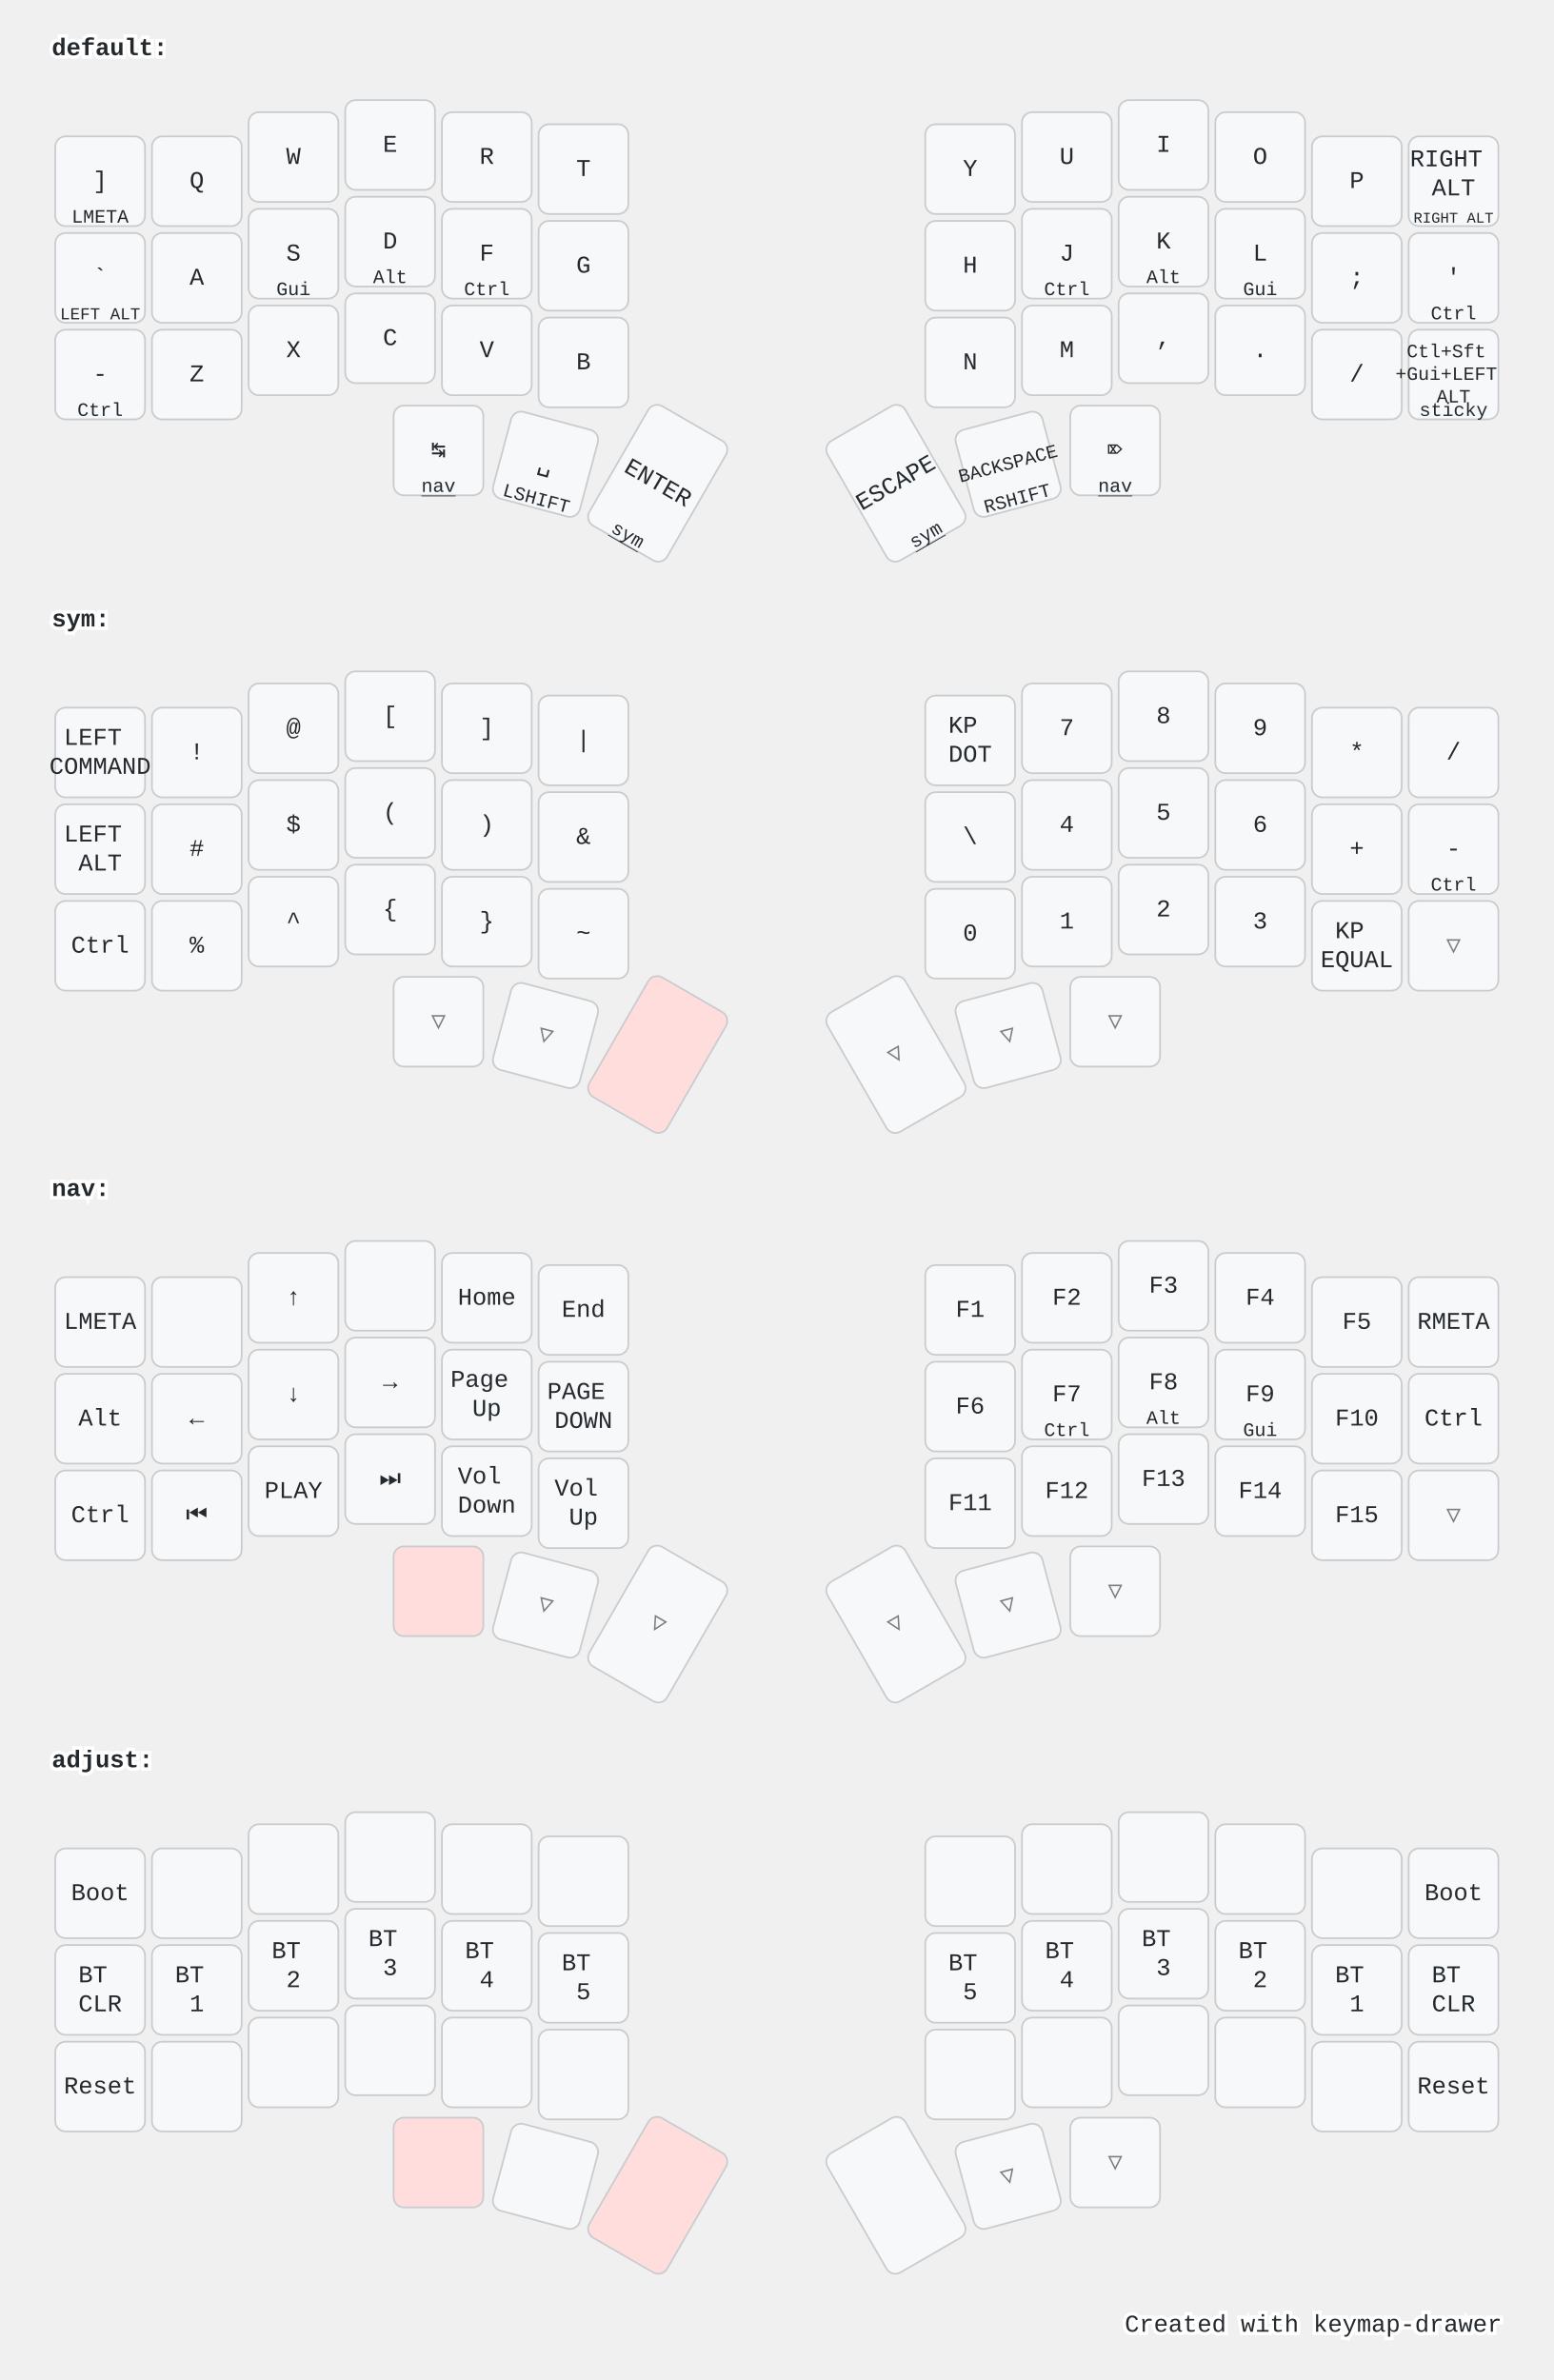
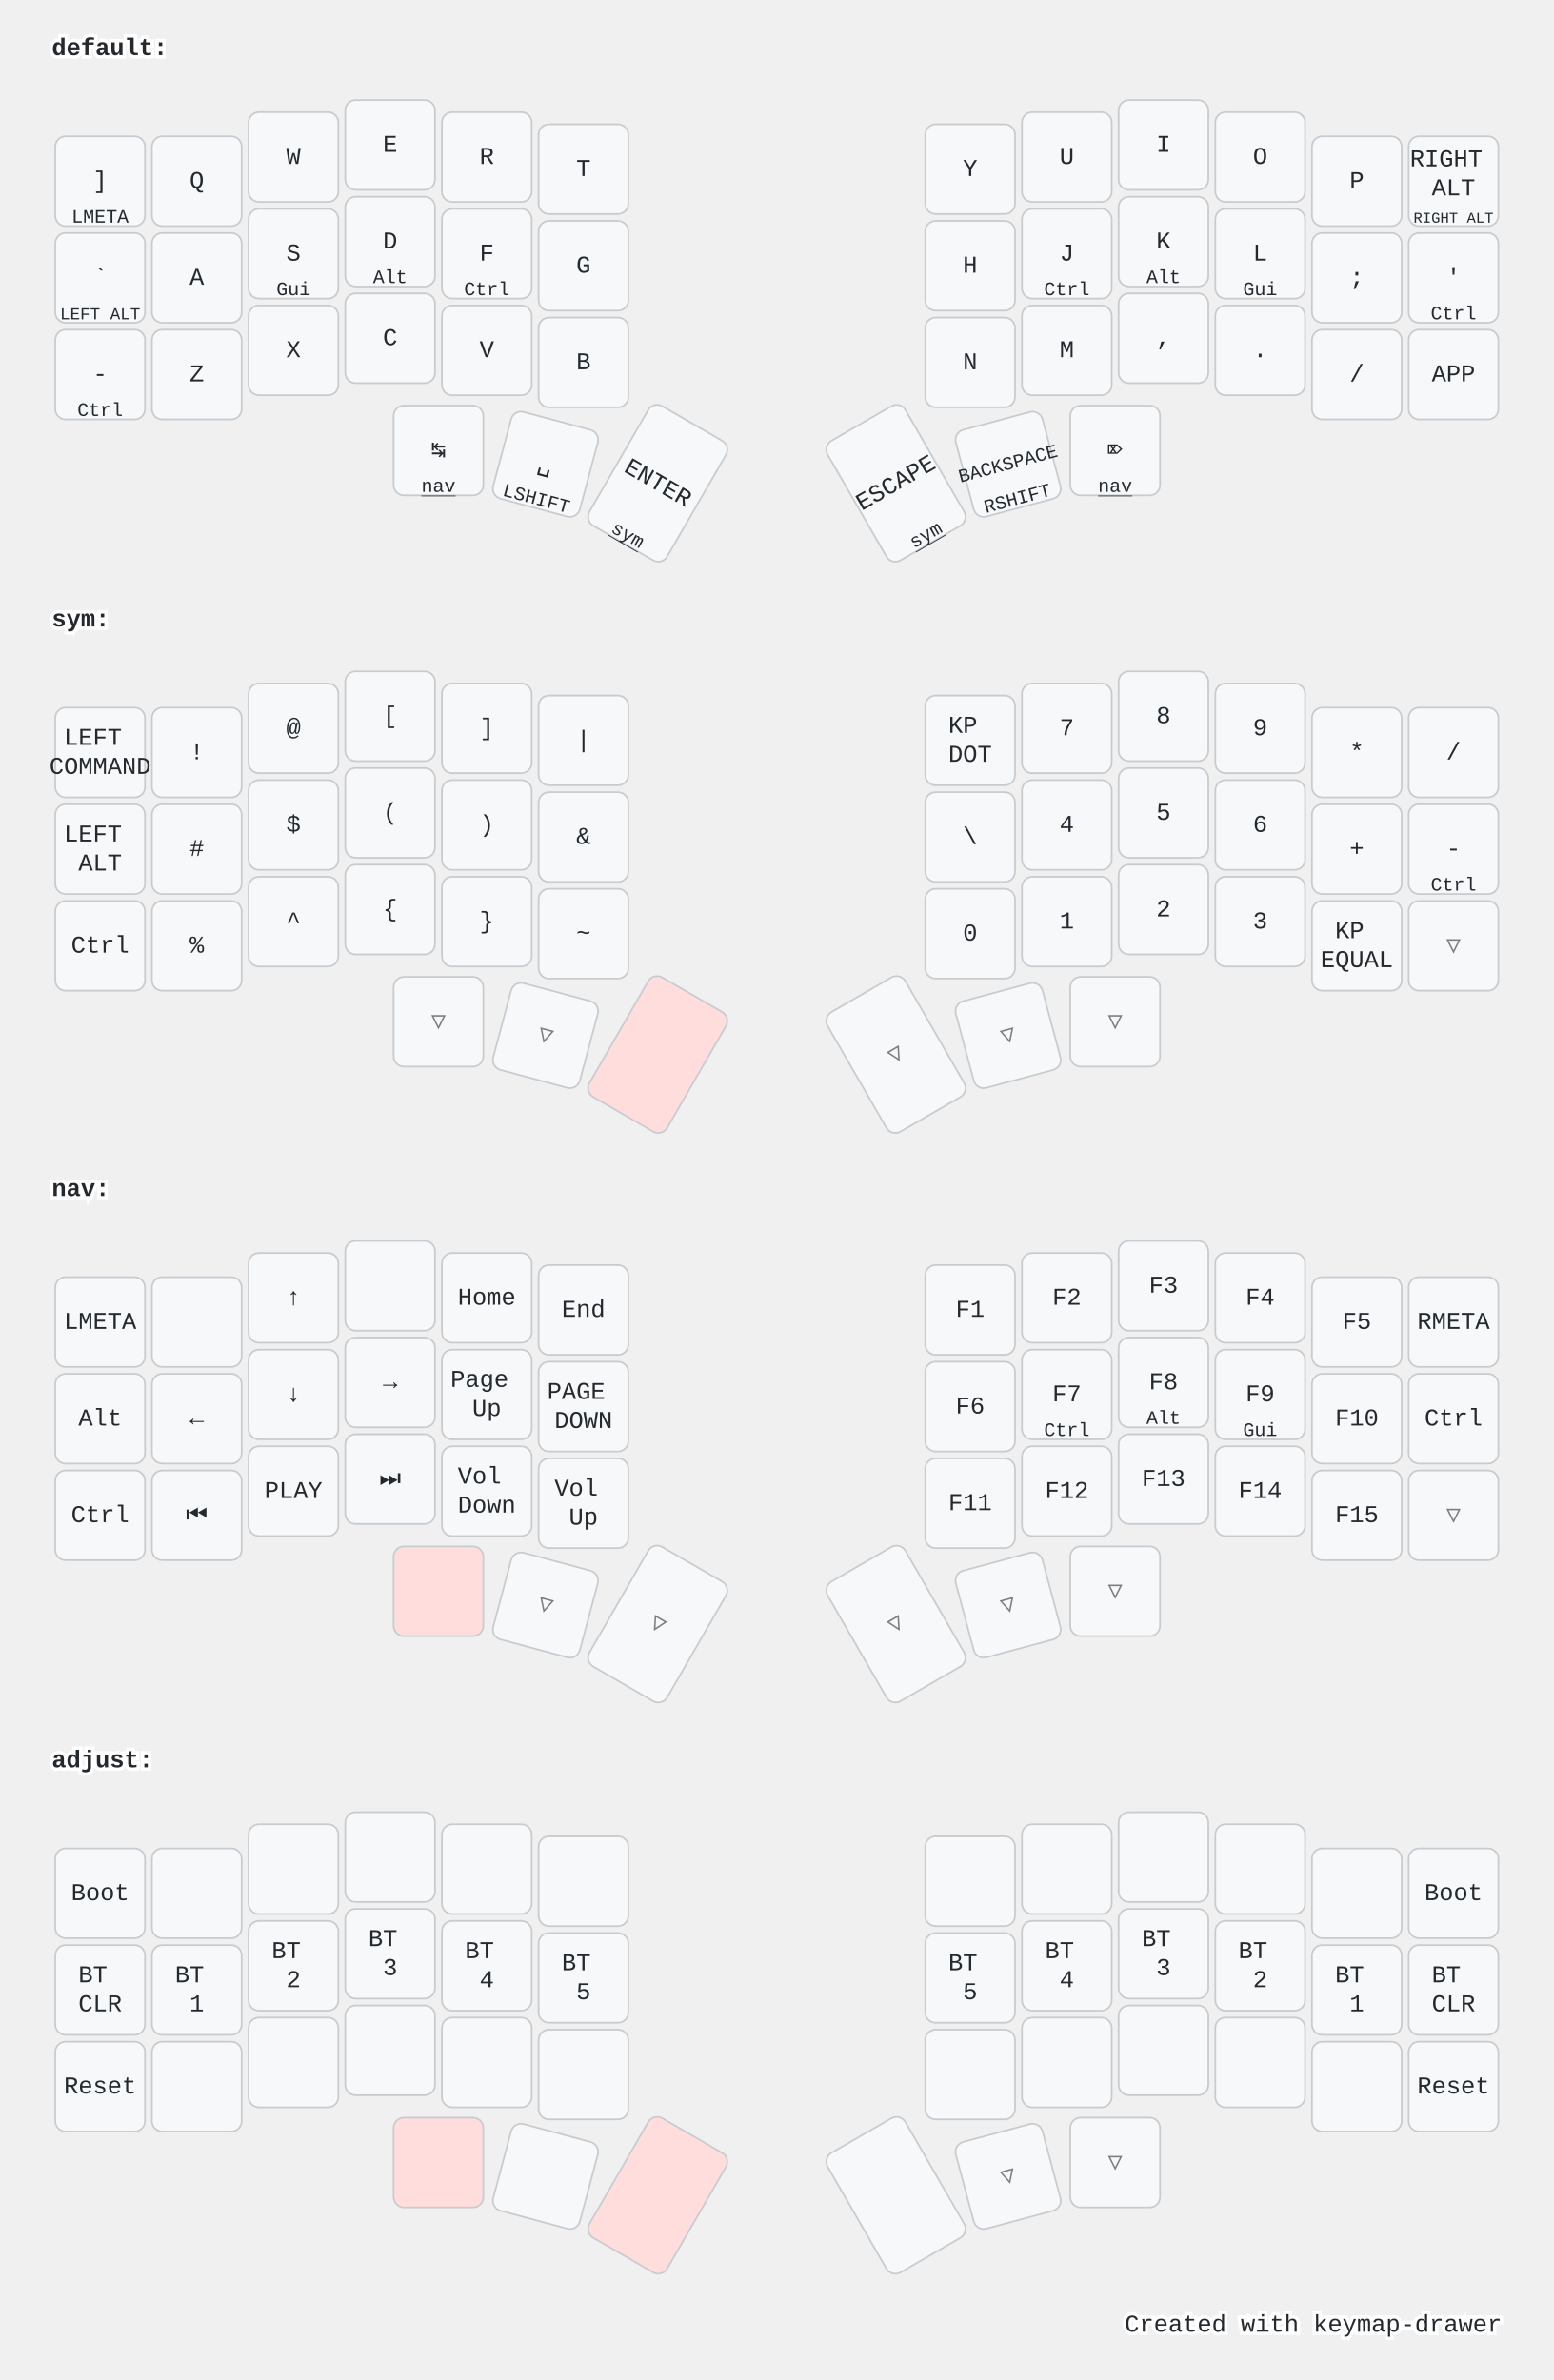
<svg xmlns="http://www.w3.org/2000/svg" width="900" height="1379" viewBox="0 0 900 1379" class="keymap">
  <style>/* inherit to force styles through use tags */
svg path {
    fill: inherit;
}

/* font and background color specifications */
svg.keymap {
    font-family: SFMono-Regular,Consolas,Liberation Mono,Menlo,monospace;
    font-size: 14px;
    font-kerning: normal;
    text-rendering: optimizeLegibility;
    fill: #24292e;
}

/* default key styling */
rect.key {
    fill: #f6f8fa;
}

rect.key, rect.combo {
    stroke: #c9cccf;
    stroke-width: 1;
}

/* default key side styling, only used is draw_key_sides is set */
rect.side {
    filter: brightness(90%);
}

/* color accent for combo boxes */
rect.combo, rect.combo-separate {
    fill: #cdf;
}

/* color accent for held keys */
rect.held, rect.combo.held {
    fill: #fdd;
}

/* color accent for ghost (optional) keys */
rect.ghost, rect.combo.ghost {
    stroke-dasharray: 4, 4;
    stroke-width: 2;
}

text {
    text-anchor: middle;
    dominant-baseline: middle;
}

/* styling for layer labels */
text.label {
    font-weight: bold;
    text-anchor: start;
    stroke: white;
    stroke-width: 4;
    paint-order: stroke;
}

/* styling for optional footer */
text.footer {
    text-anchor: end;
    dominant-baseline: auto;
    stroke: white;
    stroke-width: 4;
    paint-order: stroke;
}

/* styling for combo tap, and key non-tap label text */
text.combo, text.hold, text.shifted, text.left, text.right, text.tl, text.tr, text.bl, text.br {
    font-size: 11px;
}

text.hold, text.bl, text.br {
    text-anchor: middle;
    dominant-baseline: auto;
}

text.shifted, text.tl, text.tr {
    text-anchor: middle;
    dominant-baseline: hanging;
}

text.left, text.tl, text.bl {
    text-anchor: start;
}

text.right, text.tr, text.br {
    text-anchor: end;
}

text.layer-activator {
    text-decoration: underline;
}

/* styling for hold/shifted label text in combo box */
text.combo.hold, text.combo.shifted, text.combo.left, text.combo.right {
    font-size: 8px;
}

/* lighter symbol for transparent keys */
text.trans {
    fill: #7b7e81;
}

/* styling for combo dendrons */
path.combo {
    stroke-width: 1;
    stroke: gray;
    fill: none;
}

/* Start Tabler Icons Cleanup */
/* cannot use height/width with glyphs */
.icon-tabler &gt; path {
    fill: inherit;
    stroke: inherit;
    stroke-width: 2;
}
/* hide tabler's default box */
.icon-tabler &gt; path[stroke="none"][fill="none"] {
    visibility: hidden;
}
/* End Tabler Icons Cleanup */

@media (prefers-color-scheme: dark) {
svg.keymap { fill: #d1d6db; }
rect.key { fill: #3f4750; }
rect.key, rect.combo { stroke: #60666c; }
rect.combo, rect.combo-separate { fill: #1f3d7a; }
rect.held, rect.combo.held { fill: #854747; }
text.label, text.footer { stroke: black; }
text.trans { fill: #7e8184; }
path.combo { stroke: #7f7f7f; }

}</style>
  <g transform="translate(30, 0)" class="layer-default">
    <text x="0" y="28" class="label" id="default">default:</text>
    <g transform="translate(0, 56)">
      <g transform="translate(28, 49)" class="key keypos-0">
        <rect rx="6" ry="6" x="-26" y="-26" width="52" height="52" class="key" />
        <text x="0" y="0" class="key tap">]</text>
        <text x="0" y="24" class="key hold">LMETA</text>
      </g>
      <g transform="translate(84, 49)" class="key keypos-1">
        <rect rx="6" ry="6" x="-26" y="-26" width="52" height="52" class="key" />
        <text x="0" y="0" class="key tap">Q</text>
      </g>
      <g transform="translate(140, 35)" class="key keypos-2">
        <rect rx="6" ry="6" x="-26" y="-26" width="52" height="52" class="key" />
        <text x="0" y="0" class="key tap">W</text>
      </g>
      <g transform="translate(196, 28)" class="key keypos-3">
        <rect rx="6" ry="6" x="-26" y="-26" width="52" height="52" class="key" />
        <text x="0" y="0" class="key tap">E</text>
      </g>
      <g transform="translate(252, 35)" class="key keypos-4">
        <rect rx="6" ry="6" x="-26" y="-26" width="52" height="52" class="key" />
        <text x="0" y="0" class="key tap">R</text>
      </g>
      <g transform="translate(308, 42)" class="key keypos-5">
        <rect rx="6" ry="6" x="-26" y="-26" width="52" height="52" class="key" />
        <text x="0" y="0" class="key tap">T</text>
      </g>
      <g transform="translate(532, 42)" class="key keypos-6">
        <rect rx="6" ry="6" x="-26" y="-26" width="52" height="52" class="key" />
        <text x="0" y="0" class="key tap">Y</text>
      </g>
      <g transform="translate(588, 35)" class="key keypos-7">
        <rect rx="6" ry="6" x="-26" y="-26" width="52" height="52" class="key" />
        <text x="0" y="0" class="key tap">U</text>
      </g>
      <g transform="translate(644, 28)" class="key keypos-8">
        <rect rx="6" ry="6" x="-26" y="-26" width="52" height="52" class="key" />
        <text x="0" y="0" class="key tap">I</text>
      </g>
      <g transform="translate(700, 35)" class="key keypos-9">
        <rect rx="6" ry="6" x="-26" y="-26" width="52" height="52" class="key" />
        <text x="0" y="0" class="key tap">O</text>
      </g>
      <g transform="translate(756, 49)" class="key keypos-10">
        <rect rx="6" ry="6" x="-26" y="-26" width="52" height="52" class="key" />
        <text x="0" y="0" class="key tap">P</text>
      </g>
      <g transform="translate(812, 49)" class="key keypos-11">
        <rect rx="6" ry="6" x="-26" y="-26" width="52" height="52" class="key" />
        <text x="0" y="0" class="key tap">
          <tspan x="0" dy="-0.9em">RIGHT</tspan>
          <tspan x="0" dy="1.2em">ALT</tspan>
        </text>
        <text x="0" y="24" class="key hold">
          <tspan style="font-size: 78%">RIGHT ALT</tspan>
        </text>
      </g>
      <g transform="translate(28, 105)" class="key keypos-12">
        <rect rx="6" ry="6" x="-26" y="-26" width="52" height="52" class="key" />
        <text x="0" y="0" class="key tap">`</text>
        <text x="0" y="24" class="key hold">
          <tspan style="font-size: 88%">LEFT ALT</tspan>
        </text>
      </g>
      <g transform="translate(84, 105)" class="key keypos-13">
        <rect rx="6" ry="6" x="-26" y="-26" width="52" height="52" class="key" />
        <text x="0" y="0" class="key tap">A</text>
      </g>
      <g transform="translate(140, 91)" class="key keypos-14">
        <rect rx="6" ry="6" x="-26" y="-26" width="52" height="52" class="key" />
        <text x="0" y="0" class="key tap">S</text>
        <text x="0" y="24" class="key hold">Gui</text>
      </g>
      <g transform="translate(196, 84)" class="key keypos-15">
        <rect rx="6" ry="6" x="-26" y="-26" width="52" height="52" class="key" />
        <text x="0" y="0" class="key tap">D</text>
        <text x="0" y="24" class="key hold">Alt</text>
      </g>
      <g transform="translate(252, 91)" class="key keypos-16">
        <rect rx="6" ry="6" x="-26" y="-26" width="52" height="52" class="key" />
        <text x="0" y="0" class="key tap">F</text>
        <text x="0" y="24" class="key hold">Ctrl</text>
      </g>
      <g transform="translate(308, 98)" class="key keypos-17">
        <rect rx="6" ry="6" x="-26" y="-26" width="52" height="52" class="key" />
        <text x="0" y="0" class="key tap">G</text>
      </g>
      <g transform="translate(532, 98)" class="key keypos-18">
        <rect rx="6" ry="6" x="-26" y="-26" width="52" height="52" class="key" />
        <text x="0" y="0" class="key tap">H</text>
      </g>
      <g transform="translate(588, 91)" class="key keypos-19">
        <rect rx="6" ry="6" x="-26" y="-26" width="52" height="52" class="key" />
        <text x="0" y="0" class="key tap">J</text>
        <text x="0" y="24" class="key hold">Ctrl</text>
      </g>
      <g transform="translate(644, 84)" class="key keypos-20">
        <rect rx="6" ry="6" x="-26" y="-26" width="52" height="52" class="key" />
        <text x="0" y="0" class="key tap">K</text>
        <text x="0" y="24" class="key hold">Alt</text>
      </g>
      <g transform="translate(700, 91)" class="key keypos-21">
        <rect rx="6" ry="6" x="-26" y="-26" width="52" height="52" class="key" />
        <text x="0" y="0" class="key tap">L</text>
        <text x="0" y="24" class="key hold">Gui</text>
      </g>
      <g transform="translate(756, 105)" class="key keypos-22">
        <rect rx="6" ry="6" x="-26" y="-26" width="52" height="52" class="key" />
        <text x="0" y="0" class="key tap">;</text>
      </g>
      <g transform="translate(812, 105)" class="key keypos-23">
        <rect rx="6" ry="6" x="-26" y="-26" width="52" height="52" class="key" />
        <text x="0" y="0" class="key tap">'</text>
        <text x="0" y="24" class="key hold">Ctrl</text>
      </g>
      <g transform="translate(28, 161)" class="key keypos-24">
        <rect rx="6" ry="6" x="-26" y="-26" width="52" height="52" class="key" />
        <text x="0" y="0" class="key tap">-</text>
        <text x="0" y="24" class="key hold">Ctrl</text>
      </g>
      <g transform="translate(84, 161)" class="key keypos-25">
        <rect rx="6" ry="6" x="-26" y="-26" width="52" height="52" class="key" />
        <text x="0" y="0" class="key tap">Z</text>
      </g>
      <g transform="translate(140, 147)" class="key keypos-26">
        <rect rx="6" ry="6" x="-26" y="-26" width="52" height="52" class="key" />
        <text x="0" y="0" class="key tap">X</text>
      </g>
      <g transform="translate(196, 140)" class="key keypos-27">
        <rect rx="6" ry="6" x="-26" y="-26" width="52" height="52" class="key" />
        <text x="0" y="0" class="key tap">C</text>
      </g>
      <g transform="translate(252, 147)" class="key keypos-28">
        <rect rx="6" ry="6" x="-26" y="-26" width="52" height="52" class="key" />
        <text x="0" y="0" class="key tap">V</text>
      </g>
      <g transform="translate(308, 154)" class="key keypos-29">
        <rect rx="6" ry="6" x="-26" y="-26" width="52" height="52" class="key" />
        <text x="0" y="0" class="key tap">B</text>
      </g>
      <g transform="translate(532, 154)" class="key keypos-30">
        <rect rx="6" ry="6" x="-26" y="-26" width="52" height="52" class="key" />
        <text x="0" y="0" class="key tap">N</text>
      </g>
      <g transform="translate(588, 147)" class="key keypos-31">
        <rect rx="6" ry="6" x="-26" y="-26" width="52" height="52" class="key" />
        <text x="0" y="0" class="key tap">M</text>
      </g>
      <g transform="translate(644, 140)" class="key keypos-32">
        <rect rx="6" ry="6" x="-26" y="-26" width="52" height="52" class="key" />
        <text x="0" y="0" class="key tap">,</text>
      </g>
      <g transform="translate(700, 147)" class="key keypos-33">
        <rect rx="6" ry="6" x="-26" y="-26" width="52" height="52" class="key" />
        <text x="0" y="0" class="key tap">.</text>
      </g>
      <g transform="translate(756, 161)" class="key keypos-34">
        <rect rx="6" ry="6" x="-26" y="-26" width="52" height="52" class="key" />
        <text x="0" y="0" class="key tap">/</text>
      </g>
      <g transform="translate(812, 161)" class="key keypos-35">
        <rect rx="6" ry="6" x="-26" y="-26" width="52" height="52" class="key" />
-         <text x="0" y="0" class="key tap">
-           <tspan x="0" dy="-1.2em" style="font-size: 78%">Ctl+Sft</tspan>
-           <tspan x="0" dy="1.2em" style="font-size: 78%">+Gui+LEFT</tspan>
-           <tspan x="0" dy="1.2em" style="font-size: 78%">ALT</tspan>
-         </text>
-         <text x="0" y="24" class="key hold">sticky</text>
+         <text x="0" y="0" class="key tap">APP</text>
      </g>
      <g transform="translate(224, 205)" class="key keypos-36">
        <rect rx="6" ry="6" x="-26" y="-26" width="52" height="52" class="key" />
        <text x="0" y="0" class="key tap">↹</text>
        <a href="#nav">
          <text x="0" y="24" class="key hold layer-activator">nav</text>
        </a>
      </g>
      <g transform="translate(286, 213) rotate(15.0)" class="key keypos-37">
        <rect rx="6" ry="6" x="-26" y="-26" width="52" height="52" class="key" />
        <text x="0" y="0" class="key tap">␣</text>
        <text x="0" y="24" class="key hold">LSHIFT</text>
      </g>
      <g transform="translate(351, 224) rotate(30.0)" class="key keypos-38">
        <rect rx="6" ry="6" x="-26" y="-40" width="52" height="80" class="key" />
        <text x="0" y="0" class="key tap">ENTER</text>
        <a href="#sym">
          <text x="0" y="38" class="key hold layer-activator">sym</text>
        </a>
      </g>
      <g transform="translate(489, 224) rotate(-30.0)" class="key keypos-39">
        <rect rx="6" ry="6" x="-26" y="-40" width="52" height="80" class="key" />
        <text x="0" y="0" class="key tap">ESCAPE</text>
        <a href="#sym">
          <text x="0" y="38" class="key hold layer-activator">sym</text>
        </a>
      </g>
      <g transform="translate(554, 213) rotate(-15.0)" class="key keypos-40">
        <rect rx="6" ry="6" x="-26" y="-26" width="52" height="52" class="key" />
        <text x="0" y="0" class="key tap">
          <tspan style="font-size: 78%">BACKSPACE</tspan>
        </text>
        <text x="0" y="24" class="key hold">RSHIFT</text>
      </g>
      <g transform="translate(616, 205)" class="key keypos-41">
        <rect rx="6" ry="6" x="-26" y="-26" width="52" height="52" class="key" />
        <text x="0" y="0" class="key tap">⌦</text>
        <a href="#nav">
          <text x="0" y="24" class="key hold layer-activator">nav</text>
        </a>
      </g>
    </g>
  </g>
  <g transform="translate(30, 331)" class="layer-sym">
    <text x="0" y="28" class="label" id="sym">sym:</text>
    <g transform="translate(0, 56)">
      <g transform="translate(28, 49)" class="key keypos-0">
        <rect rx="6" ry="6" x="-26" y="-26" width="52" height="52" class="key" />
        <text x="0" y="0" class="key tap">
          <tspan x="0" dy="-0.6em">LEFT</tspan>
          <tspan x="0" dy="1.2em">COMMAND</tspan>
        </text>
      </g>
      <g transform="translate(84, 49)" class="key keypos-1">
        <rect rx="6" ry="6" x="-26" y="-26" width="52" height="52" class="key" />
        <text x="0" y="0" class="key tap">!</text>
      </g>
      <g transform="translate(140, 35)" class="key keypos-2">
        <rect rx="6" ry="6" x="-26" y="-26" width="52" height="52" class="key" />
        <text x="0" y="0" class="key tap">@</text>
      </g>
      <g transform="translate(196, 28)" class="key keypos-3">
        <rect rx="6" ry="6" x="-26" y="-26" width="52" height="52" class="key" />
        <text x="0" y="0" class="key tap">[</text>
      </g>
      <g transform="translate(252, 35)" class="key keypos-4">
        <rect rx="6" ry="6" x="-26" y="-26" width="52" height="52" class="key" />
        <text x="0" y="0" class="key tap">]</text>
      </g>
      <g transform="translate(308, 42)" class="key keypos-5">
        <rect rx="6" ry="6" x="-26" y="-26" width="52" height="52" class="key" />
        <text x="0" y="0" class="key tap">|</text>
      </g>
      <g transform="translate(532, 42)" class="key keypos-6">
        <rect rx="6" ry="6" x="-26" y="-26" width="52" height="52" class="key" />
        <text x="0" y="0" class="key tap">
          <tspan x="0" dy="-0.6em">KP</tspan>
          <tspan x="0" dy="1.2em">DOT</tspan>
        </text>
      </g>
      <g transform="translate(588, 35)" class="key keypos-7">
        <rect rx="6" ry="6" x="-26" y="-26" width="52" height="52" class="key" />
        <text x="0" y="0" class="key tap">7</text>
      </g>
      <g transform="translate(644, 28)" class="key keypos-8">
        <rect rx="6" ry="6" x="-26" y="-26" width="52" height="52" class="key" />
        <text x="0" y="0" class="key tap">8</text>
      </g>
      <g transform="translate(700, 35)" class="key keypos-9">
        <rect rx="6" ry="6" x="-26" y="-26" width="52" height="52" class="key" />
        <text x="0" y="0" class="key tap">9</text>
      </g>
      <g transform="translate(756, 49)" class="key keypos-10">
        <rect rx="6" ry="6" x="-26" y="-26" width="52" height="52" class="key" />
        <text x="0" y="0" class="key tap">*</text>
      </g>
      <g transform="translate(812, 49)" class="key keypos-11">
        <rect rx="6" ry="6" x="-26" y="-26" width="52" height="52" class="key" />
        <text x="0" y="0" class="key tap">/</text>
      </g>
      <g transform="translate(28, 105)" class="key keypos-12">
        <rect rx="6" ry="6" x="-26" y="-26" width="52" height="52" class="key" />
        <text x="0" y="0" class="key tap">
          <tspan x="0" dy="-0.6em">LEFT</tspan>
          <tspan x="0" dy="1.2em">ALT</tspan>
        </text>
      </g>
      <g transform="translate(84, 105)" class="key keypos-13">
        <rect rx="6" ry="6" x="-26" y="-26" width="52" height="52" class="key" />
        <text x="0" y="0" class="key tap">#</text>
      </g>
      <g transform="translate(140, 91)" class="key keypos-14">
        <rect rx="6" ry="6" x="-26" y="-26" width="52" height="52" class="key" />
        <text x="0" y="0" class="key tap">$</text>
      </g>
      <g transform="translate(196, 84)" class="key keypos-15">
        <rect rx="6" ry="6" x="-26" y="-26" width="52" height="52" class="key" />
        <text x="0" y="0" class="key tap">(</text>
      </g>
      <g transform="translate(252, 91)" class="key keypos-16">
        <rect rx="6" ry="6" x="-26" y="-26" width="52" height="52" class="key" />
        <text x="0" y="0" class="key tap">)</text>
      </g>
      <g transform="translate(308, 98)" class="key keypos-17">
        <rect rx="6" ry="6" x="-26" y="-26" width="52" height="52" class="key" />
        <text x="0" y="0" class="key tap">&amp;</text>
      </g>
      <g transform="translate(532, 98)" class="key keypos-18">
        <rect rx="6" ry="6" x="-26" y="-26" width="52" height="52" class="key" />
        <text x="0" y="0" class="key tap">\</text>
      </g>
      <g transform="translate(588, 91)" class="key keypos-19">
        <rect rx="6" ry="6" x="-26" y="-26" width="52" height="52" class="key" />
        <text x="0" y="0" class="key tap">4</text>
      </g>
      <g transform="translate(644, 84)" class="key keypos-20">
        <rect rx="6" ry="6" x="-26" y="-26" width="52" height="52" class="key" />
        <text x="0" y="0" class="key tap">5</text>
      </g>
      <g transform="translate(700, 91)" class="key keypos-21">
        <rect rx="6" ry="6" x="-26" y="-26" width="52" height="52" class="key" />
        <text x="0" y="0" class="key tap">6</text>
      </g>
      <g transform="translate(756, 105)" class="key keypos-22">
        <rect rx="6" ry="6" x="-26" y="-26" width="52" height="52" class="key" />
        <text x="0" y="0" class="key tap">+</text>
      </g>
      <g transform="translate(812, 105)" class="key keypos-23">
        <rect rx="6" ry="6" x="-26" y="-26" width="52" height="52" class="key" />
        <text x="0" y="0" class="key tap">-</text>
        <text x="0" y="24" class="key hold">Ctrl</text>
      </g>
      <g transform="translate(28, 161)" class="key keypos-24">
        <rect rx="6" ry="6" x="-26" y="-26" width="52" height="52" class="key" />
        <text x="0" y="0" class="key tap">Ctrl</text>
      </g>
      <g transform="translate(84, 161)" class="key keypos-25">
        <rect rx="6" ry="6" x="-26" y="-26" width="52" height="52" class="key" />
        <text x="0" y="0" class="key tap">%</text>
      </g>
      <g transform="translate(140, 147)" class="key keypos-26">
        <rect rx="6" ry="6" x="-26" y="-26" width="52" height="52" class="key" />
        <text x="0" y="0" class="key tap">^</text>
      </g>
      <g transform="translate(196, 140)" class="key keypos-27">
        <rect rx="6" ry="6" x="-26" y="-26" width="52" height="52" class="key" />
        <text x="0" y="0" class="key tap">{</text>
      </g>
      <g transform="translate(252, 147)" class="key keypos-28">
        <rect rx="6" ry="6" x="-26" y="-26" width="52" height="52" class="key" />
        <text x="0" y="0" class="key tap">}</text>
      </g>
      <g transform="translate(308, 154)" class="key keypos-29">
        <rect rx="6" ry="6" x="-26" y="-26" width="52" height="52" class="key" />
        <text x="0" y="0" class="key tap">~</text>
      </g>
      <g transform="translate(532, 154)" class="key keypos-30">
        <rect rx="6" ry="6" x="-26" y="-26" width="52" height="52" class="key" />
        <text x="0" y="0" class="key tap">0</text>
      </g>
      <g transform="translate(588, 147)" class="key keypos-31">
        <rect rx="6" ry="6" x="-26" y="-26" width="52" height="52" class="key" />
        <text x="0" y="0" class="key tap">1</text>
      </g>
      <g transform="translate(644, 140)" class="key keypos-32">
        <rect rx="6" ry="6" x="-26" y="-26" width="52" height="52" class="key" />
        <text x="0" y="0" class="key tap">2</text>
      </g>
      <g transform="translate(700, 147)" class="key keypos-33">
        <rect rx="6" ry="6" x="-26" y="-26" width="52" height="52" class="key" />
        <text x="0" y="0" class="key tap">3</text>
      </g>
      <g transform="translate(756, 161)" class="key keypos-34">
        <rect rx="6" ry="6" x="-26" y="-26" width="52" height="52" class="key" />
        <text x="0" y="0" class="key tap">
          <tspan x="0" dy="-0.6em">KP</tspan>
          <tspan x="0" dy="1.2em">EQUAL</tspan>
        </text>
      </g>
      <g transform="translate(812, 161)" class="key trans keypos-35">
        <rect rx="6" ry="6" x="-26" y="-26" width="52" height="52" class="key trans" />
        <text x="0" y="0" class="key trans tap">▽</text>
      </g>
      <g transform="translate(224, 205)" class="key trans keypos-36">
        <rect rx="6" ry="6" x="-26" y="-26" width="52" height="52" class="key trans" />
        <text x="0" y="0" class="key trans tap">▽</text>
      </g>
      <g transform="translate(286, 213) rotate(15.0)" class="key trans keypos-37">
        <rect rx="6" ry="6" x="-26" y="-26" width="52" height="52" class="key trans" />
        <text x="0" y="0" class="key trans tap">▽</text>
      </g>
      <g transform="translate(351, 224) rotate(30.0)" class="key held keypos-38">
        <rect rx="6" ry="6" x="-26" y="-40" width="52" height="80" class="key held" />
      </g>
      <g transform="translate(489, 224) rotate(-30.0)" class="key trans keypos-39">
        <rect rx="6" ry="6" x="-26" y="-40" width="52" height="80" class="key trans" />
        <text x="0" y="0" class="key trans tap">▽</text>
      </g>
      <g transform="translate(554, 213) rotate(-15.0)" class="key trans keypos-40">
        <rect rx="6" ry="6" x="-26" y="-26" width="52" height="52" class="key trans" />
        <text x="0" y="0" class="key trans tap">▽</text>
      </g>
      <g transform="translate(616, 205)" class="key trans keypos-41">
        <rect rx="6" ry="6" x="-26" y="-26" width="52" height="52" class="key trans" />
        <text x="0" y="0" class="key trans tap">▽</text>
      </g>
    </g>
  </g>
  <g transform="translate(30, 661)" class="layer-nav">
    <text x="0" y="28" class="label" id="nav">nav:</text>
    <g transform="translate(0, 56)">
      <g transform="translate(28, 49)" class="key keypos-0">
        <rect rx="6" ry="6" x="-26" y="-26" width="52" height="52" class="key" />
        <text x="0" y="0" class="key tap">LMETA</text>
      </g>
      <g transform="translate(84, 49)" class="key keypos-1">
        <rect rx="6" ry="6" x="-26" y="-26" width="52" height="52" class="key" />
      </g>
      <g transform="translate(140, 35)" class="key keypos-2">
        <rect rx="6" ry="6" x="-26" y="-26" width="52" height="52" class="key" />
        <text x="0" y="0" class="key tap">↑</text>
      </g>
      <g transform="translate(196, 28)" class="key keypos-3">
        <rect rx="6" ry="6" x="-26" y="-26" width="52" height="52" class="key" />
      </g>
      <g transform="translate(252, 35)" class="key keypos-4">
        <rect rx="6" ry="6" x="-26" y="-26" width="52" height="52" class="key" />
        <text x="0" y="0" class="key tap">Home</text>
      </g>
      <g transform="translate(308, 42)" class="key keypos-5">
        <rect rx="6" ry="6" x="-26" y="-26" width="52" height="52" class="key" />
        <text x="0" y="0" class="key tap">End</text>
      </g>
      <g transform="translate(532, 42)" class="key keypos-6">
        <rect rx="6" ry="6" x="-26" y="-26" width="52" height="52" class="key" />
        <text x="0" y="0" class="key tap">F1</text>
      </g>
      <g transform="translate(588, 35)" class="key keypos-7">
        <rect rx="6" ry="6" x="-26" y="-26" width="52" height="52" class="key" />
        <text x="0" y="0" class="key tap">F2</text>
      </g>
      <g transform="translate(644, 28)" class="key keypos-8">
        <rect rx="6" ry="6" x="-26" y="-26" width="52" height="52" class="key" />
        <text x="0" y="0" class="key tap">F3</text>
      </g>
      <g transform="translate(700, 35)" class="key keypos-9">
        <rect rx="6" ry="6" x="-26" y="-26" width="52" height="52" class="key" />
        <text x="0" y="0" class="key tap">F4</text>
      </g>
      <g transform="translate(756, 49)" class="key keypos-10">
        <rect rx="6" ry="6" x="-26" y="-26" width="52" height="52" class="key" />
        <text x="0" y="0" class="key tap">F5</text>
      </g>
      <g transform="translate(812, 49)" class="key keypos-11">
        <rect rx="6" ry="6" x="-26" y="-26" width="52" height="52" class="key" />
        <text x="0" y="0" class="key tap">RMETA</text>
      </g>
      <g transform="translate(28, 105)" class="key keypos-12">
        <rect rx="6" ry="6" x="-26" y="-26" width="52" height="52" class="key" />
        <text x="0" y="0" class="key tap">Alt</text>
      </g>
      <g transform="translate(84, 105)" class="key keypos-13">
        <rect rx="6" ry="6" x="-26" y="-26" width="52" height="52" class="key" />
        <text x="0" y="0" class="key tap">←</text>
      </g>
      <g transform="translate(140, 91)" class="key keypos-14">
        <rect rx="6" ry="6" x="-26" y="-26" width="52" height="52" class="key" />
        <text x="0" y="0" class="key tap">↓</text>
      </g>
      <g transform="translate(196, 84)" class="key keypos-15">
        <rect rx="6" ry="6" x="-26" y="-26" width="52" height="52" class="key" />
        <text x="0" y="0" class="key tap">→</text>
      </g>
      <g transform="translate(252, 91)" class="key keypos-16">
        <rect rx="6" ry="6" x="-26" y="-26" width="52" height="52" class="key" />
        <text x="0" y="0" class="key tap">
          <tspan x="0" dy="-0.6em">Page</tspan>
          <tspan x="0" dy="1.2em">Up</tspan>
        </text>
      </g>
      <g transform="translate(308, 98)" class="key keypos-17">
        <rect rx="6" ry="6" x="-26" y="-26" width="52" height="52" class="key" />
        <text x="0" y="0" class="key tap">
          <tspan x="0" dy="-0.6em">PAGE</tspan>
          <tspan x="0" dy="1.2em">DOWN</tspan>
        </text>
      </g>
      <g transform="translate(532, 98)" class="key keypos-18">
        <rect rx="6" ry="6" x="-26" y="-26" width="52" height="52" class="key" />
        <text x="0" y="0" class="key tap">F6</text>
      </g>
      <g transform="translate(588, 91)" class="key keypos-19">
        <rect rx="6" ry="6" x="-26" y="-26" width="52" height="52" class="key" />
        <text x="0" y="0" class="key tap">F7</text>
        <text x="0" y="24" class="key hold">Ctrl</text>
      </g>
      <g transform="translate(644, 84)" class="key keypos-20">
        <rect rx="6" ry="6" x="-26" y="-26" width="52" height="52" class="key" />
        <text x="0" y="0" class="key tap">F8</text>
        <text x="0" y="24" class="key hold">Alt</text>
      </g>
      <g transform="translate(700, 91)" class="key keypos-21">
        <rect rx="6" ry="6" x="-26" y="-26" width="52" height="52" class="key" />
        <text x="0" y="0" class="key tap">F9</text>
        <text x="0" y="24" class="key hold">Gui</text>
      </g>
      <g transform="translate(756, 105)" class="key keypos-22">
        <rect rx="6" ry="6" x="-26" y="-26" width="52" height="52" class="key" />
        <text x="0" y="0" class="key tap">F10</text>
      </g>
      <g transform="translate(812, 105)" class="key keypos-23">
        <rect rx="6" ry="6" x="-26" y="-26" width="52" height="52" class="key" />
        <text x="0" y="0" class="key tap">Ctrl</text>
      </g>
      <g transform="translate(28, 161)" class="key keypos-24">
        <rect rx="6" ry="6" x="-26" y="-26" width="52" height="52" class="key" />
        <text x="0" y="0" class="key tap">Ctrl</text>
      </g>
      <g transform="translate(84, 161)" class="key keypos-25">
        <rect rx="6" ry="6" x="-26" y="-26" width="52" height="52" class="key" />
        <text x="0" y="0" class="key tap">⏮️</text>
      </g>
      <g transform="translate(140, 147)" class="key keypos-26">
        <rect rx="6" ry="6" x="-26" y="-26" width="52" height="52" class="key" />
        <text x="0" y="0" class="key tap">PLAY</text>
      </g>
      <g transform="translate(196, 140)" class="key keypos-27">
        <rect rx="6" ry="6" x="-26" y="-26" width="52" height="52" class="key" />
        <text x="0" y="0" class="key tap">⏭️</text>
      </g>
      <g transform="translate(252, 147)" class="key keypos-28">
        <rect rx="6" ry="6" x="-26" y="-26" width="52" height="52" class="key" />
        <text x="0" y="0" class="key tap">
          <tspan x="0" dy="-0.6em">Vol</tspan>
          <tspan x="0" dy="1.2em">Down</tspan>
        </text>
      </g>
      <g transform="translate(308, 154)" class="key keypos-29">
        <rect rx="6" ry="6" x="-26" y="-26" width="52" height="52" class="key" />
        <text x="0" y="0" class="key tap">
          <tspan x="0" dy="-0.6em">Vol</tspan>
          <tspan x="0" dy="1.2em">Up</tspan>
        </text>
      </g>
      <g transform="translate(532, 154)" class="key keypos-30">
        <rect rx="6" ry="6" x="-26" y="-26" width="52" height="52" class="key" />
        <text x="0" y="0" class="key tap">F11</text>
      </g>
      <g transform="translate(588, 147)" class="key keypos-31">
        <rect rx="6" ry="6" x="-26" y="-26" width="52" height="52" class="key" />
        <text x="0" y="0" class="key tap">F12</text>
      </g>
      <g transform="translate(644, 140)" class="key keypos-32">
        <rect rx="6" ry="6" x="-26" y="-26" width="52" height="52" class="key" />
        <text x="0" y="0" class="key tap">F13</text>
      </g>
      <g transform="translate(700, 147)" class="key keypos-33">
        <rect rx="6" ry="6" x="-26" y="-26" width="52" height="52" class="key" />
        <text x="0" y="0" class="key tap">F14</text>
      </g>
      <g transform="translate(756, 161)" class="key keypos-34">
        <rect rx="6" ry="6" x="-26" y="-26" width="52" height="52" class="key" />
        <text x="0" y="0" class="key tap">F15</text>
      </g>
      <g transform="translate(812, 161)" class="key trans keypos-35">
        <rect rx="6" ry="6" x="-26" y="-26" width="52" height="52" class="key trans" />
        <text x="0" y="0" class="key trans tap">▽</text>
      </g>
      <g transform="translate(224, 205)" class="key held keypos-36">
        <rect rx="6" ry="6" x="-26" y="-26" width="52" height="52" class="key held" />
      </g>
      <g transform="translate(286, 213) rotate(15.0)" class="key trans keypos-37">
        <rect rx="6" ry="6" x="-26" y="-26" width="52" height="52" class="key trans" />
        <text x="0" y="0" class="key trans tap">▽</text>
      </g>
      <g transform="translate(351, 224) rotate(30.0)" class="key trans keypos-38">
        <rect rx="6" ry="6" x="-26" y="-40" width="52" height="80" class="key trans" />
        <text x="0" y="0" class="key trans tap">▽</text>
      </g>
      <g transform="translate(489, 224) rotate(-30.0)" class="key trans keypos-39">
        <rect rx="6" ry="6" x="-26" y="-40" width="52" height="80" class="key trans" />
        <text x="0" y="0" class="key trans tap">▽</text>
      </g>
      <g transform="translate(554, 213) rotate(-15.0)" class="key trans keypos-40">
        <rect rx="6" ry="6" x="-26" y="-26" width="52" height="52" class="key trans" />
        <text x="0" y="0" class="key trans tap">▽</text>
      </g>
      <g transform="translate(616, 205)" class="key trans keypos-41">
        <rect rx="6" ry="6" x="-26" y="-26" width="52" height="52" class="key trans" />
        <text x="0" y="0" class="key trans tap">▽</text>
      </g>
    </g>
  </g>
  <g transform="translate(30, 992)" class="layer-adjust">
    <text x="0" y="28" class="label" id="adjust">adjust:</text>
    <g transform="translate(0, 56)">
      <g transform="translate(28, 49)" class="key keypos-0">
        <rect rx="6" ry="6" x="-26" y="-26" width="52" height="52" class="key" />
        <text x="0" y="0" class="key tap">Boot</text>
      </g>
      <g transform="translate(84, 49)" class="key keypos-1">
        <rect rx="6" ry="6" x="-26" y="-26" width="52" height="52" class="key" />
      </g>
      <g transform="translate(140, 35)" class="key keypos-2">
        <rect rx="6" ry="6" x="-26" y="-26" width="52" height="52" class="key" />
      </g>
      <g transform="translate(196, 28)" class="key keypos-3">
        <rect rx="6" ry="6" x="-26" y="-26" width="52" height="52" class="key" />
      </g>
      <g transform="translate(252, 35)" class="key keypos-4">
        <rect rx="6" ry="6" x="-26" y="-26" width="52" height="52" class="key" />
      </g>
      <g transform="translate(308, 42)" class="key keypos-5">
        <rect rx="6" ry="6" x="-26" y="-26" width="52" height="52" class="key" />
      </g>
      <g transform="translate(532, 42)" class="key keypos-6">
        <rect rx="6" ry="6" x="-26" y="-26" width="52" height="52" class="key" />
      </g>
      <g transform="translate(588, 35)" class="key keypos-7">
        <rect rx="6" ry="6" x="-26" y="-26" width="52" height="52" class="key" />
      </g>
      <g transform="translate(644, 28)" class="key keypos-8">
        <rect rx="6" ry="6" x="-26" y="-26" width="52" height="52" class="key" />
      </g>
      <g transform="translate(700, 35)" class="key keypos-9">
        <rect rx="6" ry="6" x="-26" y="-26" width="52" height="52" class="key" />
      </g>
      <g transform="translate(756, 49)" class="key keypos-10">
        <rect rx="6" ry="6" x="-26" y="-26" width="52" height="52" class="key" />
      </g>
      <g transform="translate(812, 49)" class="key keypos-11">
        <rect rx="6" ry="6" x="-26" y="-26" width="52" height="52" class="key" />
        <text x="0" y="0" class="key tap">Boot</text>
      </g>
      <g transform="translate(28, 105)" class="key keypos-12">
        <rect rx="6" ry="6" x="-26" y="-26" width="52" height="52" class="key" />
        <text x="0" y="0" class="key tap">
          <tspan x="0" dy="-0.6em">BT</tspan>
          <tspan x="0" dy="1.2em">CLR</tspan>
        </text>
      </g>
      <g transform="translate(84, 105)" class="key keypos-13">
        <rect rx="6" ry="6" x="-26" y="-26" width="52" height="52" class="key" />
        <text x="0" y="0" class="key tap">
          <tspan x="0" dy="-0.6em">BT</tspan>
          <tspan x="0" dy="1.2em">1</tspan>
        </text>
      </g>
      <g transform="translate(140, 91)" class="key keypos-14">
        <rect rx="6" ry="6" x="-26" y="-26" width="52" height="52" class="key" />
        <text x="0" y="0" class="key tap">
          <tspan x="0" dy="-0.6em">BT</tspan>
          <tspan x="0" dy="1.2em">2</tspan>
        </text>
      </g>
      <g transform="translate(196, 84)" class="key keypos-15">
        <rect rx="6" ry="6" x="-26" y="-26" width="52" height="52" class="key" />
        <text x="0" y="0" class="key tap">
          <tspan x="0" dy="-0.6em">BT</tspan>
          <tspan x="0" dy="1.2em">3</tspan>
        </text>
      </g>
      <g transform="translate(252, 91)" class="key keypos-16">
        <rect rx="6" ry="6" x="-26" y="-26" width="52" height="52" class="key" />
        <text x="0" y="0" class="key tap">
          <tspan x="0" dy="-0.6em">BT</tspan>
          <tspan x="0" dy="1.2em">4</tspan>
        </text>
      </g>
      <g transform="translate(308, 98)" class="key keypos-17">
        <rect rx="6" ry="6" x="-26" y="-26" width="52" height="52" class="key" />
        <text x="0" y="0" class="key tap">
          <tspan x="0" dy="-0.6em">BT</tspan>
          <tspan x="0" dy="1.2em">5</tspan>
        </text>
      </g>
      <g transform="translate(532, 98)" class="key keypos-18">
        <rect rx="6" ry="6" x="-26" y="-26" width="52" height="52" class="key" />
        <text x="0" y="0" class="key tap">
          <tspan x="0" dy="-0.6em">BT</tspan>
          <tspan x="0" dy="1.2em">5</tspan>
        </text>
      </g>
      <g transform="translate(588, 91)" class="key keypos-19">
        <rect rx="6" ry="6" x="-26" y="-26" width="52" height="52" class="key" />
        <text x="0" y="0" class="key tap">
          <tspan x="0" dy="-0.6em">BT</tspan>
          <tspan x="0" dy="1.2em">4</tspan>
        </text>
      </g>
      <g transform="translate(644, 84)" class="key keypos-20">
        <rect rx="6" ry="6" x="-26" y="-26" width="52" height="52" class="key" />
        <text x="0" y="0" class="key tap">
          <tspan x="0" dy="-0.6em">BT</tspan>
          <tspan x="0" dy="1.2em">3</tspan>
        </text>
      </g>
      <g transform="translate(700, 91)" class="key keypos-21">
        <rect rx="6" ry="6" x="-26" y="-26" width="52" height="52" class="key" />
        <text x="0" y="0" class="key tap">
          <tspan x="0" dy="-0.6em">BT</tspan>
          <tspan x="0" dy="1.2em">2</tspan>
        </text>
      </g>
      <g transform="translate(756, 105)" class="key keypos-22">
        <rect rx="6" ry="6" x="-26" y="-26" width="52" height="52" class="key" />
        <text x="0" y="0" class="key tap">
          <tspan x="0" dy="-0.6em">BT</tspan>
          <tspan x="0" dy="1.2em">1</tspan>
        </text>
      </g>
      <g transform="translate(812, 105)" class="key keypos-23">
        <rect rx="6" ry="6" x="-26" y="-26" width="52" height="52" class="key" />
        <text x="0" y="0" class="key tap">
          <tspan x="0" dy="-0.6em">BT</tspan>
          <tspan x="0" dy="1.2em">CLR</tspan>
        </text>
      </g>
      <g transform="translate(28, 161)" class="key keypos-24">
        <rect rx="6" ry="6" x="-26" y="-26" width="52" height="52" class="key" />
        <text x="0" y="0" class="key tap">Reset</text>
      </g>
      <g transform="translate(84, 161)" class="key keypos-25">
        <rect rx="6" ry="6" x="-26" y="-26" width="52" height="52" class="key" />
      </g>
      <g transform="translate(140, 147)" class="key keypos-26">
        <rect rx="6" ry="6" x="-26" y="-26" width="52" height="52" class="key" />
      </g>
      <g transform="translate(196, 140)" class="key keypos-27">
        <rect rx="6" ry="6" x="-26" y="-26" width="52" height="52" class="key" />
      </g>
      <g transform="translate(252, 147)" class="key keypos-28">
        <rect rx="6" ry="6" x="-26" y="-26" width="52" height="52" class="key" />
      </g>
      <g transform="translate(308, 154)" class="key keypos-29">
        <rect rx="6" ry="6" x="-26" y="-26" width="52" height="52" class="key" />
      </g>
      <g transform="translate(532, 154)" class="key keypos-30">
        <rect rx="6" ry="6" x="-26" y="-26" width="52" height="52" class="key" />
      </g>
      <g transform="translate(588, 147)" class="key keypos-31">
        <rect rx="6" ry="6" x="-26" y="-26" width="52" height="52" class="key" />
      </g>
      <g transform="translate(644, 140)" class="key keypos-32">
        <rect rx="6" ry="6" x="-26" y="-26" width="52" height="52" class="key" />
      </g>
      <g transform="translate(700, 147)" class="key keypos-33">
        <rect rx="6" ry="6" x="-26" y="-26" width="52" height="52" class="key" />
      </g>
      <g transform="translate(756, 161)" class="key keypos-34">
        <rect rx="6" ry="6" x="-26" y="-26" width="52" height="52" class="key" />
      </g>
      <g transform="translate(812, 161)" class="key keypos-35">
        <rect rx="6" ry="6" x="-26" y="-26" width="52" height="52" class="key" />
        <text x="0" y="0" class="key tap">Reset</text>
      </g>
      <g transform="translate(224, 205)" class="key held keypos-36">
        <rect rx="6" ry="6" x="-26" y="-26" width="52" height="52" class="key held" />
      </g>
      <g transform="translate(286, 213) rotate(15.0)" class="key keypos-37">
        <rect rx="6" ry="6" x="-26" y="-26" width="52" height="52" class="key" />
      </g>
      <g transform="translate(351, 224) rotate(30.0)" class="key held keypos-38">
        <rect rx="6" ry="6" x="-26" y="-40" width="52" height="80" class="key held" />
      </g>
      <g transform="translate(489, 224) rotate(-30.0)" class="key keypos-39">
        <rect rx="6" ry="6" x="-26" y="-40" width="52" height="80" class="key" />
      </g>
      <g transform="translate(554, 213) rotate(-15.0)" class="key trans keypos-40">
        <rect rx="6" ry="6" x="-26" y="-26" width="52" height="52" class="key trans" />
        <text x="0" y="0" class="key trans tap">▽</text>
      </g>
      <g transform="translate(616, 205)" class="key trans keypos-41">
        <rect rx="6" ry="6" x="-26" y="-26" width="52" height="52" class="key trans" />
        <text x="0" y="0" class="key trans tap">▽</text>
      </g>
    </g>
  </g>
  <text x="870.0" y="1351.0" class="footer">Created with <a href="https://github.com/caksoylar/keymap-drawer">keymap-drawer</a>
  </text>
</svg>
